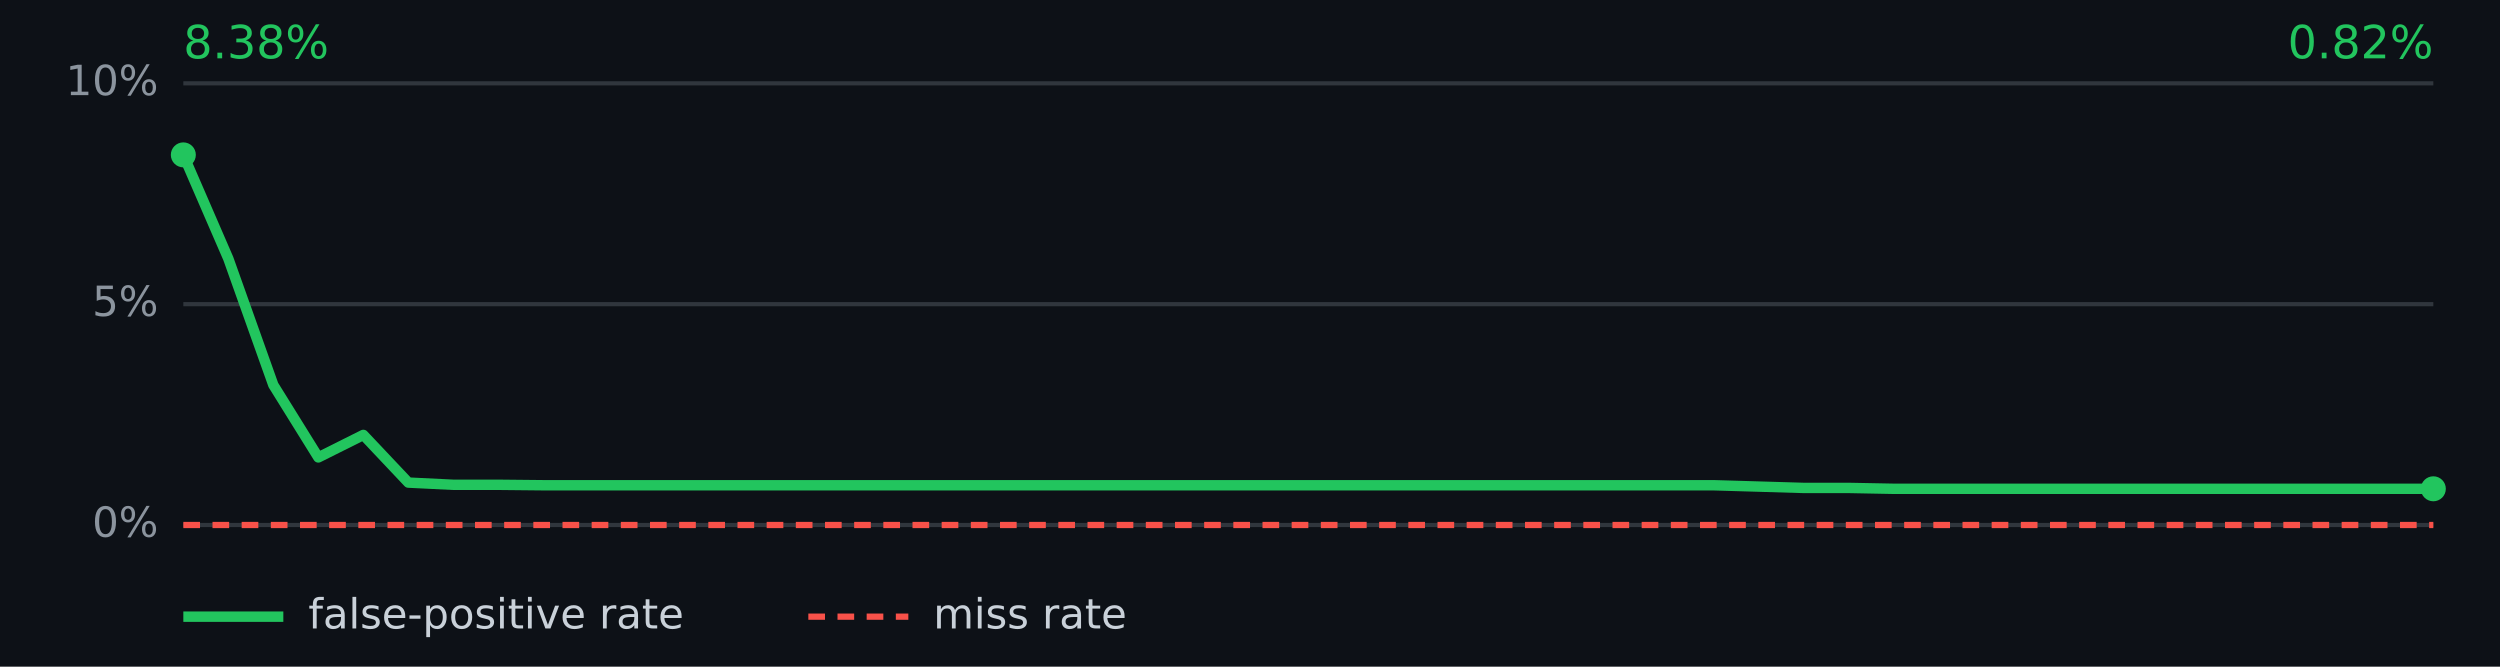
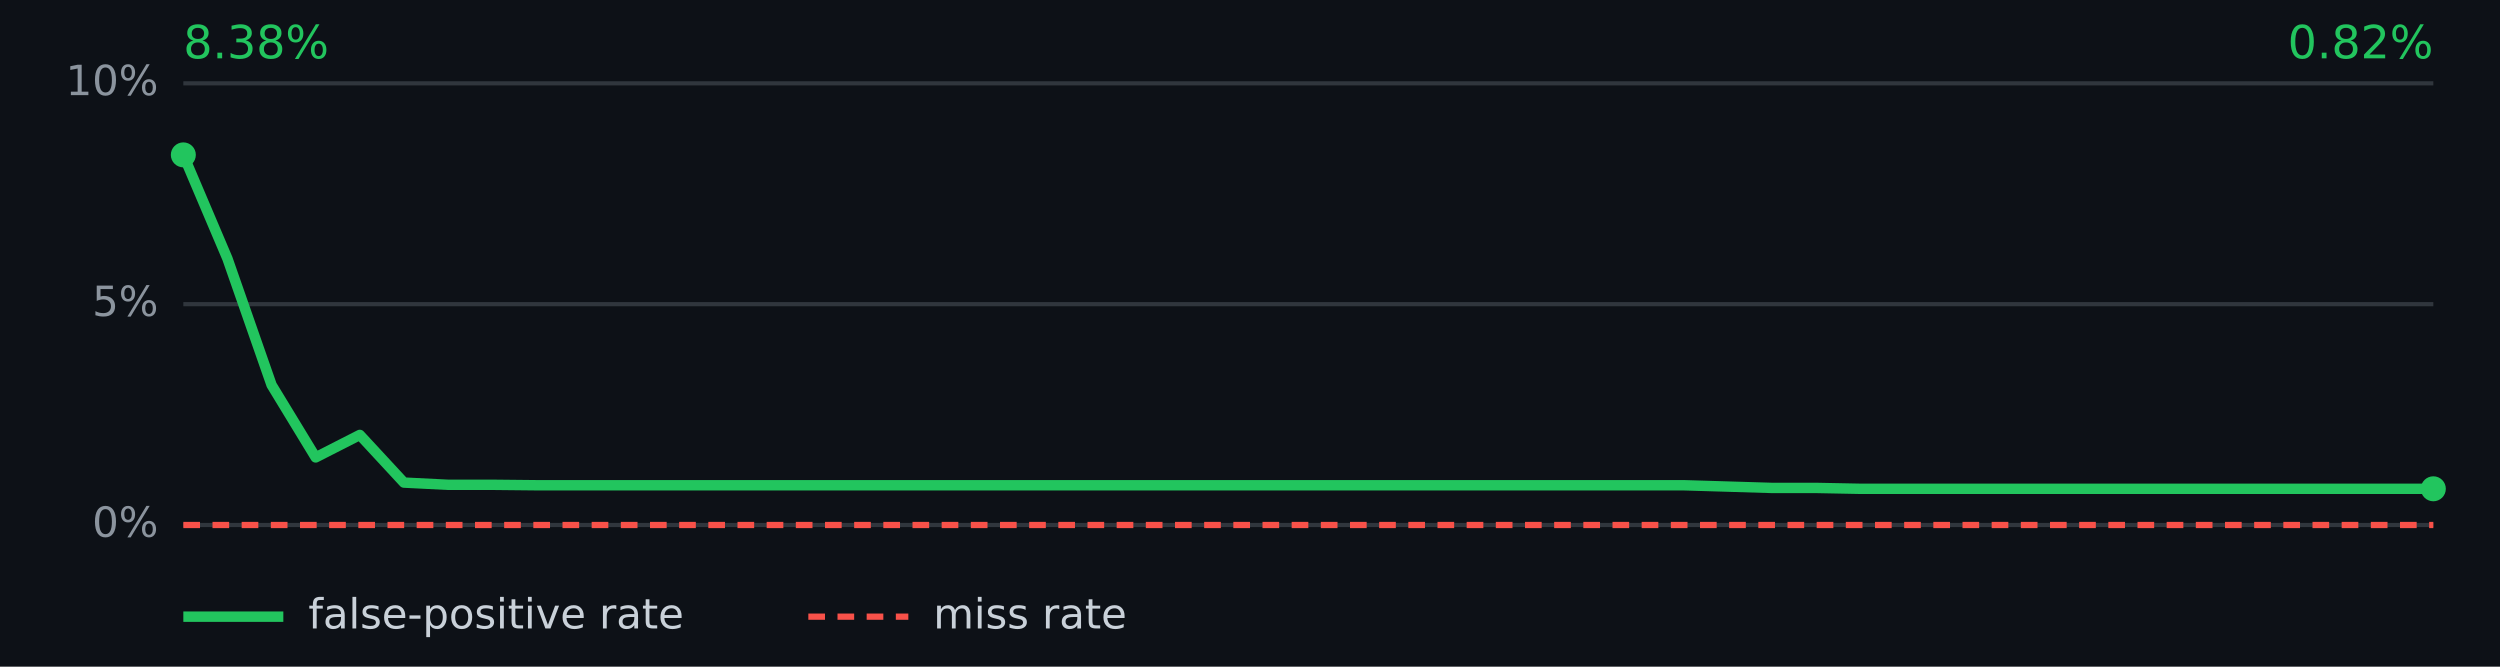
<svg xmlns="http://www.w3.org/2000/svg" width="600" height="160" role="img" aria-label="false-positive rate trend: 8.38% to 0.82%">
  <rect width="100%" height="160" fill="#0d1117" />
  <line x1="44" y1="20.00" x2="584" y2="20.00" stroke="#30363d" stroke-width="1" />
  <text x="38" y="20.00" font-family="Verdana,Geneva,DejaVu Sans,sans-serif" font-size="10" fill="#8b949e" text-anchor="end" dominant-baseline="middle">10%</text>
  <line x1="44" y1="73.00" x2="584" y2="73.00" stroke="#30363d" stroke-width="1" />
  <text x="38" y="73.00" font-family="Verdana,Geneva,DejaVu Sans,sans-serif" font-size="10" fill="#8b949e" text-anchor="end" dominant-baseline="middle">5%</text>
  <line x1="44" y1="126.00" x2="584" y2="126.00" stroke="#30363d" stroke-width="1" />
  <text x="38" y="126.00" font-family="Verdana,Geneva,DejaVu Sans,sans-serif" font-size="10" fill="#8b949e" text-anchor="end" dominant-baseline="middle">0%</text>
-   <polyline points="44.00,126.00 56.86,126.00 69.71,126.00 82.57,126.00 95.43,126.00 108.29,126.00 121.14,126.00 134.00,126.00 146.86,126.00 159.71,126.00 172.57,126.00 185.43,126.00 198.29,126.00 211.14,126.00 224.00,126.00 236.86,126.00 249.71,126.00 262.57,126.00 275.43,126.00 288.29,126.00 301.14,126.00 314.00,126.00 326.86,126.00 339.71,126.00 352.57,126.00 365.43,126.00 378.29,126.00 391.14,126.00 404.00,126.00 416.86,126.00 429.71,126.00 442.57,126.00 455.43,126.00 468.29,126.00 481.14,126.00 494.00,126.00 506.86,126.00 519.71,126.00 532.57,126.00 545.43,126.00 558.29,126.00 571.14,126.00 584.00,126.00" fill="none" stroke="#f85149" stroke-width="1.5" stroke-dasharray="4,3" />
-   <polyline points="44.00,37.17 54.80,62.08 65.60,92.40 76.40,109.78 87.20,104.38 98.00,115.82 108.80,116.35 119.60,116.35 130.40,116.46 141.20,116.46 152.00,116.46 162.80,116.46 173.60,116.46 184.40,116.46 195.20,116.46 206.00,116.46 216.80,116.46 227.60,116.46 238.40,116.46 249.20,116.46 260.00,116.46 270.80,116.46 281.60,116.46 292.40,116.46 303.20,116.46 314.00,116.46 324.80,116.46 335.60,116.46 346.40,116.46 357.20,116.46 368.00,116.46 378.80,116.46 389.60,116.46 400.40,116.46 411.20,116.46 422.00,116.78 432.80,117.10 443.60,117.10 454.40,117.31 465.20,117.31 476.00,117.31 486.80,117.31 497.60,117.31 508.40,117.31 519.20,117.31 530.00,117.31 540.80,117.31 551.60,117.31 562.40,117.31 573.20,117.31 584.00,117.31" fill="none" stroke="#22c55e" stroke-width="2.5" stroke-linejoin="round" />
+   <polyline points="44.00,126.00 56.56,126.00 69.12,126.00 81.67,126.00 94.23,126.00 106.79,126.00 119.35,126.00 131.91,126.00 144.47,126.00 157.02,126.00 169.58,126.00 182.14,126.00 194.70,126.00 207.26,126.00 219.81,126.00 232.37,126.00 244.93,126.00 257.49,126.00 270.05,126.00 282.60,126.00 295.16,126.00 307.72,126.00 320.28,126.00 332.84,126.00 345.40,126.00 357.95,126.00 370.51,126.00 383.07,126.00 395.63,126.00 408.19,126.00 420.74,126.00 433.30,126.00 445.86,126.00 458.42,126.00 470.98,126.00 483.53,126.00 496.09,126.00 508.65,126.00 521.21,126.00 533.77,126.00 546.33,126.00 558.88,126.00 571.44,126.00 584.00,126.00" fill="none" stroke="#f85149" stroke-width="1.5" stroke-dasharray="4,3" />
+   <polyline points="44.00,37.17 54.59,62.08 65.18,92.40 75.76,109.78 86.35,104.38 96.94,115.82 107.53,116.35 118.12,116.35 128.71,116.46 139.29,116.46 149.88,116.46 160.47,116.46 171.06,116.46 181.65,116.46 192.24,116.46 202.82,116.46 213.41,116.46 224.00,116.46 234.59,116.46 245.18,116.46 255.76,116.46 266.35,116.46 276.94,116.46 287.53,116.46 298.12,116.46 308.71,116.46 319.29,116.46 329.88,116.46 340.47,116.46 351.06,116.46 361.65,116.46 372.24,116.46 382.82,116.46 393.41,116.46 404.00,116.46 414.59,116.78 425.18,117.10 435.76,117.10 446.35,117.31 456.94,117.31 467.53,117.31 478.12,117.31 488.71,117.31 499.29,117.31 509.88,117.31 520.47,117.31 531.06,117.31 541.65,117.31 552.24,117.31 562.82,117.31 573.41,117.31 584.00,117.31" fill="none" stroke="#22c55e" stroke-width="2.5" stroke-linejoin="round" />
  <circle cx="44.00" cy="37.17" r="3" fill="#22c55e" />
  <circle cx="584.00" cy="117.31" r="3" fill="#22c55e" />
  <text x="44.00" y="14" font-family="Verdana,Geneva,DejaVu Sans,sans-serif" font-size="11" fill="#22c55e" text-anchor="start">8.38%</text>
  <text x="584.00" y="14" font-family="Verdana,Geneva,DejaVu Sans,sans-serif" font-size="11" fill="#22c55e" text-anchor="end">0.82%</text>
  <line x1="44" y1="148" x2="68" y2="148" stroke="#22c55e" stroke-width="2.5" />
  <text x="74" y="148" font-family="Verdana,Geneva,DejaVu Sans,sans-serif" font-size="10" fill="#c9d1d9" dominant-baseline="middle">false-positive rate</text>
  <line x1="194" y1="148" x2="218" y2="148" stroke="#f85149" stroke-width="1.5" stroke-dasharray="4,3" />
  <text x="224" y="148" font-family="Verdana,Geneva,DejaVu Sans,sans-serif" font-size="10" fill="#c9d1d9" dominant-baseline="middle">miss rate</text>
</svg>
